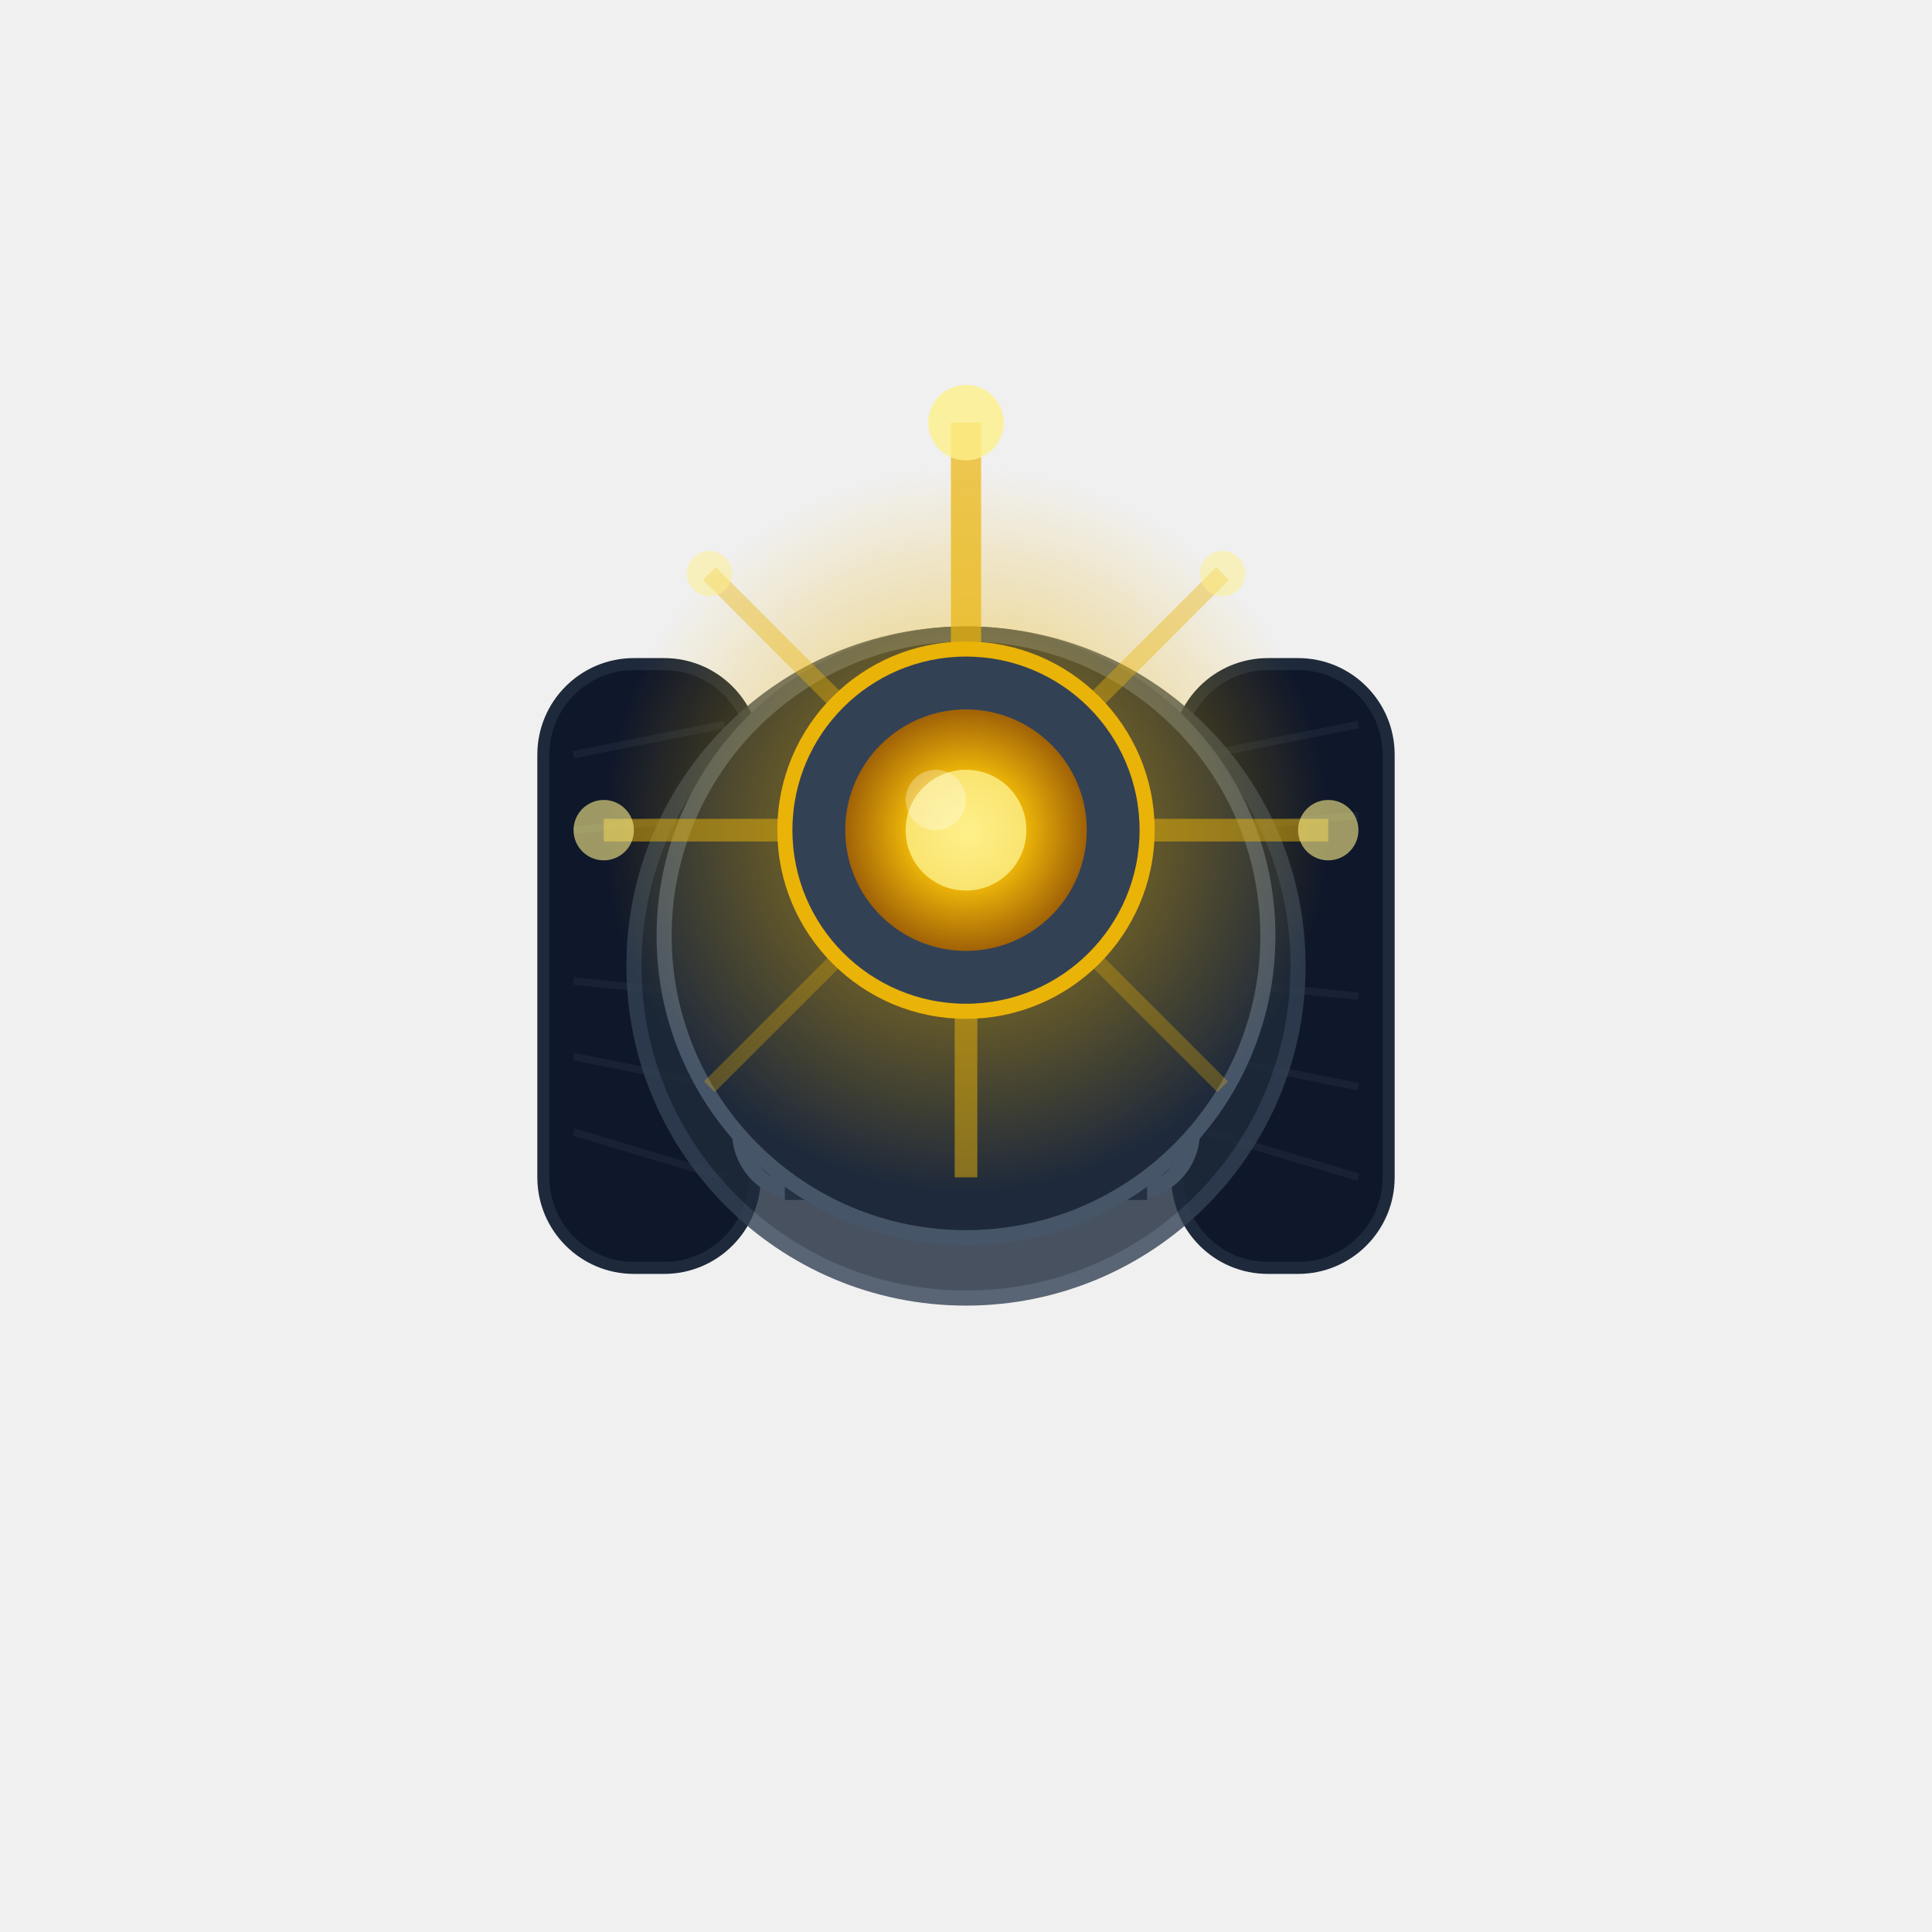
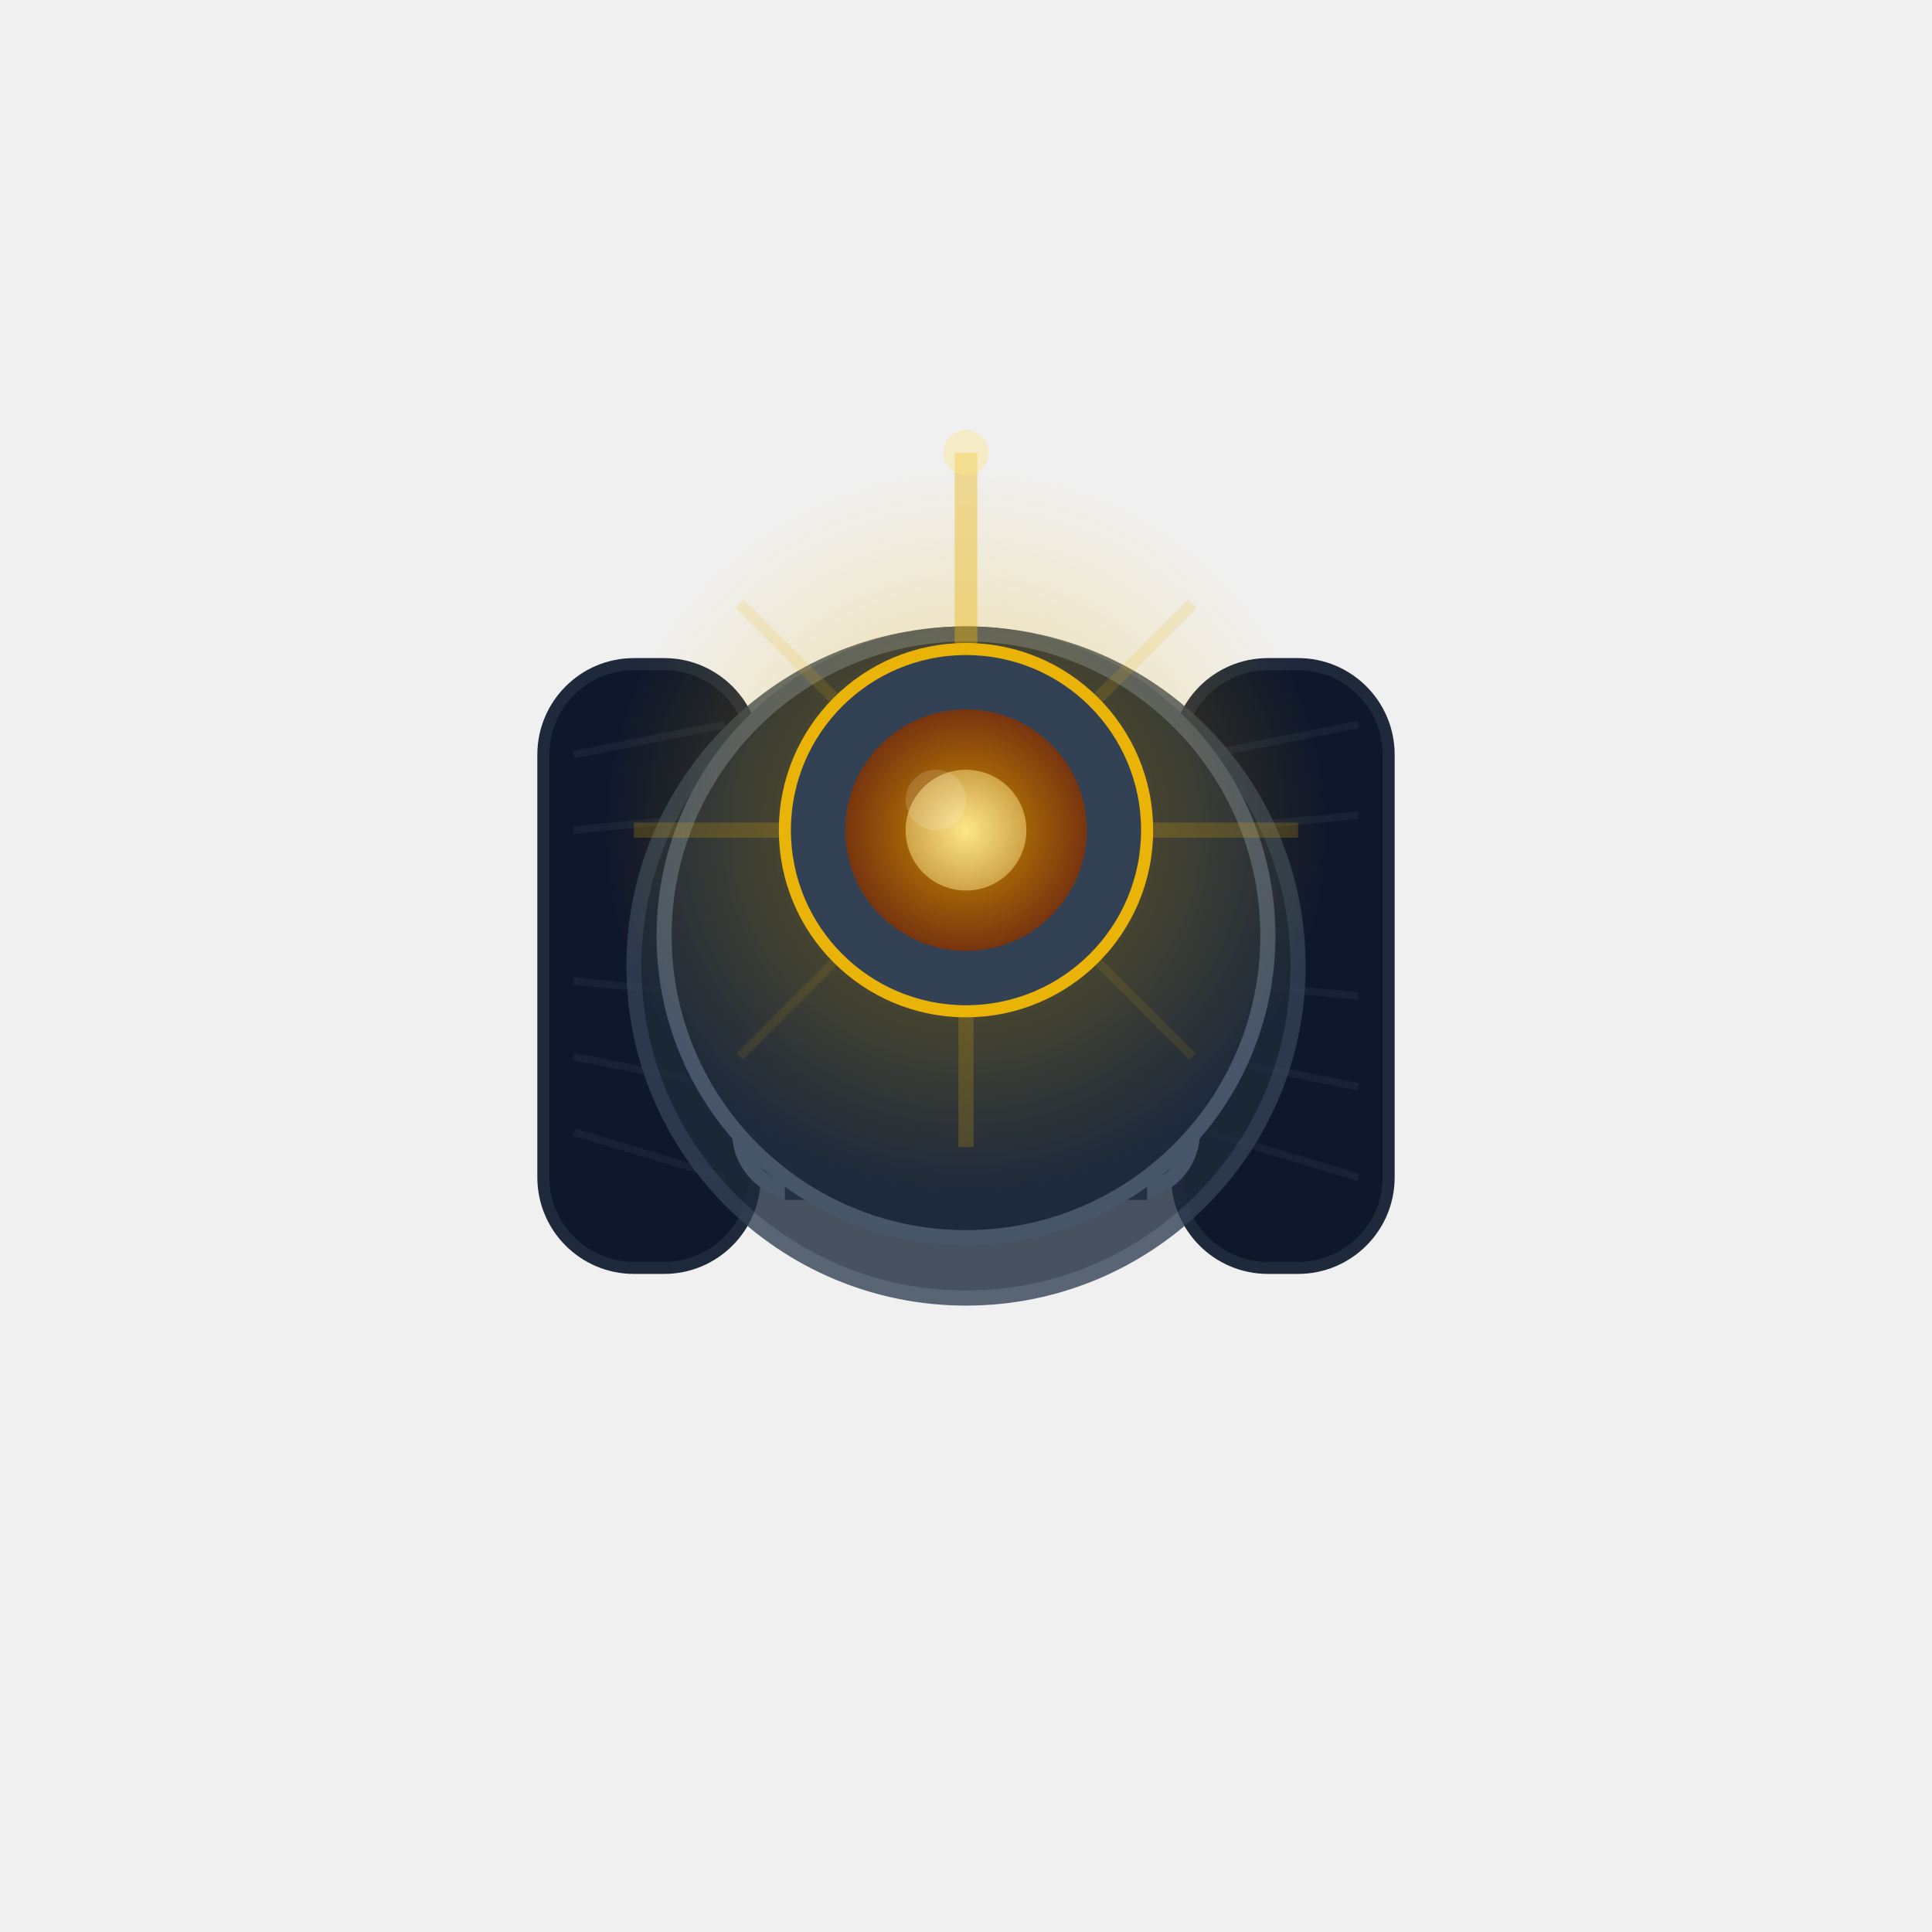
<svg xmlns="http://www.w3.org/2000/svg" viewBox="0 0 128 128">
  <defs>
    <linearGradient id="nov-hull" x1="0" y1="0" x2="0" y2="1">
      <stop offset="0%" stop-color="#334155" />
      <stop offset="100%" stop-color="#1e293b" />
    </linearGradient>
    <radialGradient id="nov-orb" cx="50%" cy="50%" r="50%">
-       <stop offset="0%" stop-color="#fef08a" />
-       <stop offset="50%" stop-color="#eab308" />
-       <stop offset="100%" stop-color="#a16207" />
+       <stop offset="0%" stop-color="#fde68a" />
+       <stop offset="50%" stop-color="#a16207" />
+       <stop offset="100%" stop-color="#78350f" />
    </radialGradient>
    <radialGradient id="nov-glow" cx="50%" cy="50%" r="50%">
-       <stop offset="0%" stop-color="#eab308" stop-opacity="0.7" />
+       <stop offset="0%" stop-color="#eab308" stop-opacity="0.4" />
      <stop offset="100%" stop-color="#eab308" stop-opacity="0" />
    </radialGradient>
  </defs>
  <rect x="36" y="44" width="14" height="40" rx="6" fill="#0f172a" stroke="#1e293b" stroke-width="0.8" />
  <line x1="38" y1="50" x2="48" y2="48" stroke="#1e293b" stroke-width="0.5" opacity="0.6" />
  <line x1="38" y1="55" x2="48" y2="54" stroke="#1e293b" stroke-width="0.5" opacity="0.6" />
  <line x1="38" y1="65" x2="48" y2="66" stroke="#1e293b" stroke-width="0.5" opacity="0.6" />
  <line x1="38" y1="70" x2="48" y2="72" stroke="#1e293b" stroke-width="0.5" opacity="0.6" />
  <line x1="38" y1="75" x2="48" y2="78" stroke="#1e293b" stroke-width="0.5" opacity="0.6" />
  <rect x="78" y="44" width="14" height="40" rx="6" fill="#0f172a" stroke="#1e293b" stroke-width="0.8" />
  <line x1="80" y1="50" x2="90" y2="48" stroke="#1e293b" stroke-width="0.5" opacity="0.6" />
  <line x1="80" y1="55" x2="90" y2="54" stroke="#1e293b" stroke-width="0.5" opacity="0.6" />
  <line x1="80" y1="65" x2="90" y2="66" stroke="#1e293b" stroke-width="0.5" opacity="0.6" />
  <line x1="80" y1="70" x2="90" y2="72" stroke="#1e293b" stroke-width="0.5" opacity="0.6" />
  <line x1="80" y1="75" x2="90" y2="78" stroke="#1e293b" stroke-width="0.5" opacity="0.6" />
  <circle cx="64" cy="64" r="22" fill="#1e293b" stroke="#334155" stroke-width="1" opacity="0.8" />
  <circle cx="64" cy="64" r="18" fill="none" stroke="#475569" stroke-width="0.5" opacity="0.4" />
  <rect x="49" y="49" width="30" height="30" rx="4" fill="url(#nov-hull)" stroke="#475569" stroke-width="1" />
  <polygon points="57,49 64,43 71,49" fill="#475569" stroke="#64748b" stroke-width="0.5" />
  <line x1="52" y1="73" x2="76" y2="73" stroke="#0f172a" stroke-width="1" opacity="0.6" />
  <line x1="52" y1="76" x2="76" y2="76" stroke="#0f172a" stroke-width="1" opacity="0.6" />
  <line x1="52" y1="79" x2="76" y2="79" stroke="#0f172a" stroke-width="1" opacity="0.6" />
  <circle cx="64" cy="62" r="20" fill="#1e293b" stroke="#475569" stroke-width="1" />
  <circle cx="64" cy="55" r="24" fill="url(#nov-glow)" />
-   <line x1="64" y1="55" x2="64" y2="28" stroke="#eab308" stroke-width="2" opacity="0.7" />
-   <line x1="64" y1="55" x2="64" y2="78" stroke="#eab308" stroke-width="1.5" opacity="0.5" />
-   <line x1="64" y1="55" x2="40" y2="55" stroke="#eab308" stroke-width="1.5" opacity="0.5" />
-   <line x1="64" y1="55" x2="88" y2="55" stroke="#eab308" stroke-width="1.5" opacity="0.5" />
-   <line x1="64" y1="55" x2="47" y2="38" stroke="#eab308" stroke-width="1.2" opacity="0.4" />
-   <line x1="64" y1="55" x2="81" y2="38" stroke="#eab308" stroke-width="1.2" opacity="0.4" />
-   <line x1="64" y1="55" x2="47" y2="72" stroke="#eab308" stroke-width="1" opacity="0.3" />
-   <line x1="64" y1="55" x2="81" y2="72" stroke="#eab308" stroke-width="1" opacity="0.3" />
-   <circle cx="64" cy="28" r="2.5" fill="#fef08a" opacity="0.8" />
-   <circle cx="40" cy="55" r="2" fill="#fef08a" opacity="0.6" />
-   <circle cx="88" cy="55" r="2" fill="#fef08a" opacity="0.6" />
-   <circle cx="47" cy="38" r="1.5" fill="#fef08a" opacity="0.5" />
-   <circle cx="81" cy="38" r="1.5" fill="#fef08a" opacity="0.5" />
-   <circle cx="64" cy="55" r="12" fill="#334155" stroke="#eab308" stroke-width="1" />
+   <line x1="64" y1="55" x2="64" y2="30" stroke="#eab308" stroke-width="1.5" opacity="0.4" />
+   <line x1="64" y1="55" x2="64" y2="76" stroke="#eab308" stroke-width="1" opacity="0.2" />
+   <line x1="64" y1="55" x2="42" y2="55" stroke="#eab308" stroke-width="1" opacity="0.2" />
+   <line x1="64" y1="55" x2="86" y2="55" stroke="#eab308" stroke-width="1" opacity="0.2" />
+   <line x1="64" y1="55" x2="49" y2="40" stroke="#eab308" stroke-width="0.8" opacity="0.15" />
+   <line x1="64" y1="55" x2="79" y2="40" stroke="#eab308" stroke-width="0.8" opacity="0.15" />
+   <line x1="64" y1="55" x2="49" y2="70" stroke="#eab308" stroke-width="0.6" opacity="0.1" />
+   <line x1="64" y1="55" x2="79" y2="70" stroke="#eab308" stroke-width="0.6" opacity="0.1" />
+   <circle cx="64" cy="30" r="1.5" fill="#fde68a" opacity="0.4" />
+   <circle cx="64" cy="55" r="12" fill="#334155" stroke="#eab308" stroke-width="0.8" />
  <circle cx="64" cy="55" r="8" fill="url(#nov-orb)" />
-   <circle cx="64" cy="55" r="4" fill="#fef08a" opacity="0.8" />
-   <circle cx="62" cy="53" r="2" fill="#fff" opacity="0.3" />
+   <circle cx="64" cy="55" r="4" fill="#fde68a" opacity="0.5" />
+   <circle cx="62" cy="53" r="2" fill="#fff" opacity="0.15" />
</svg>
